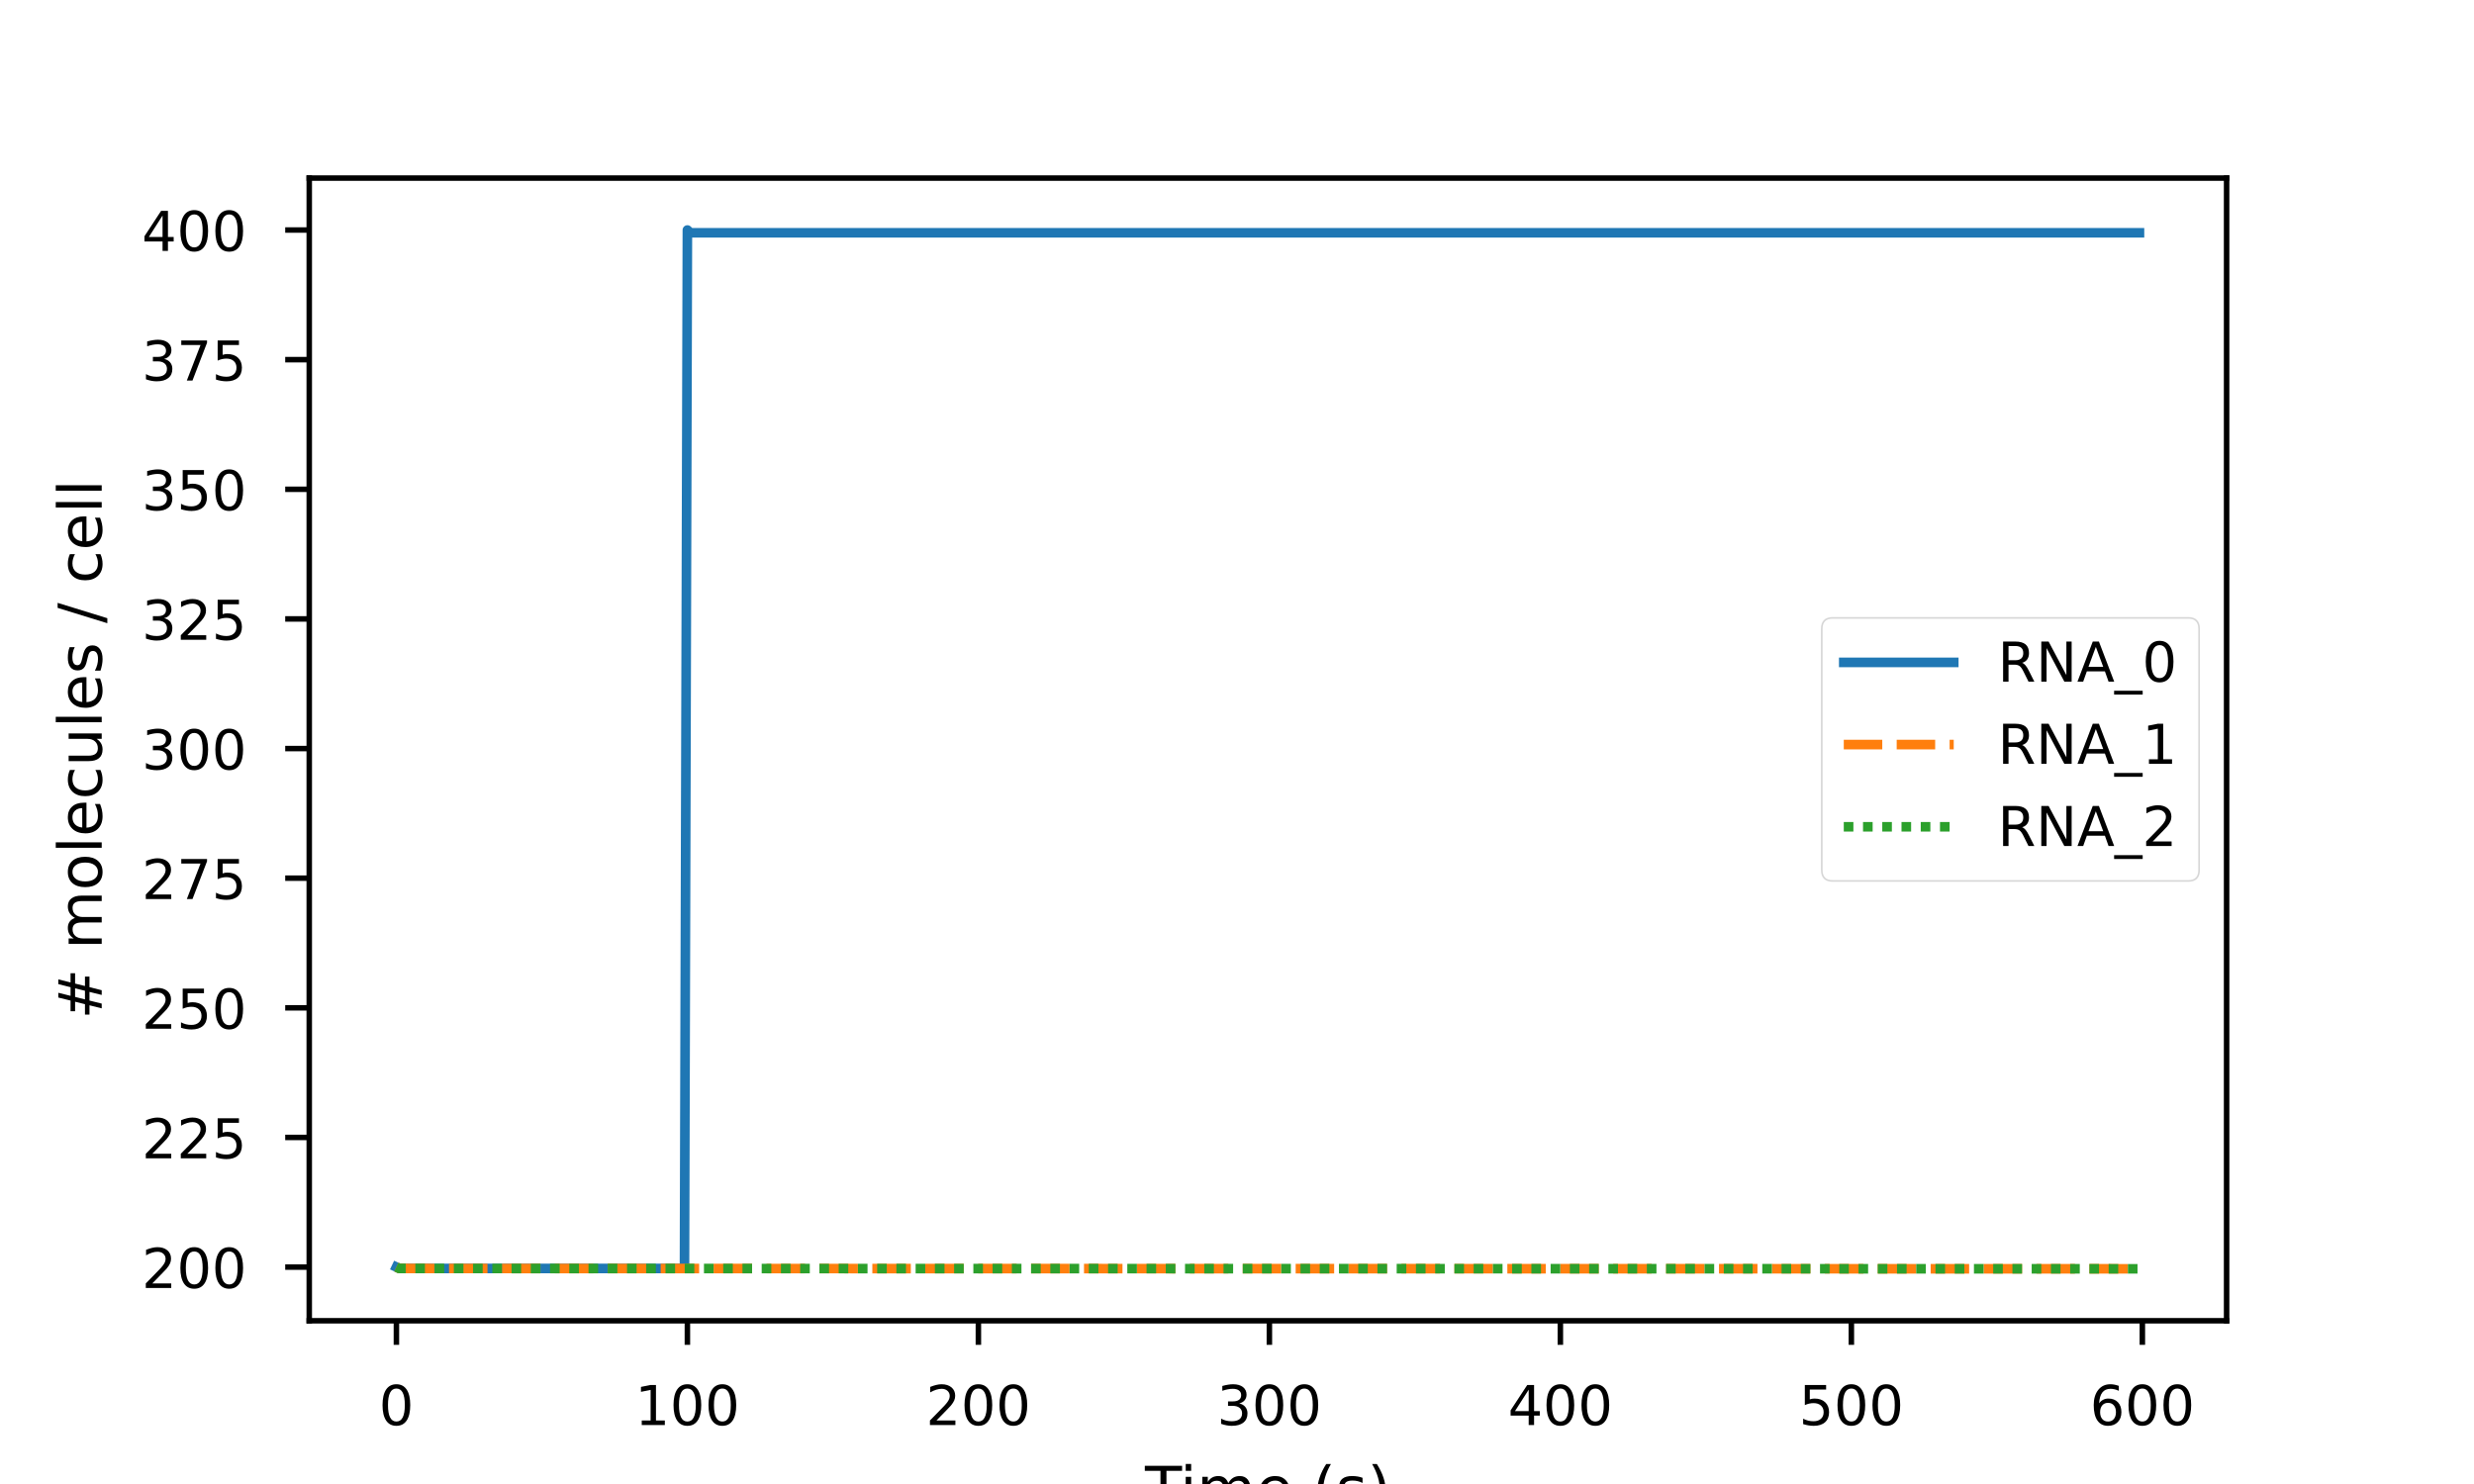
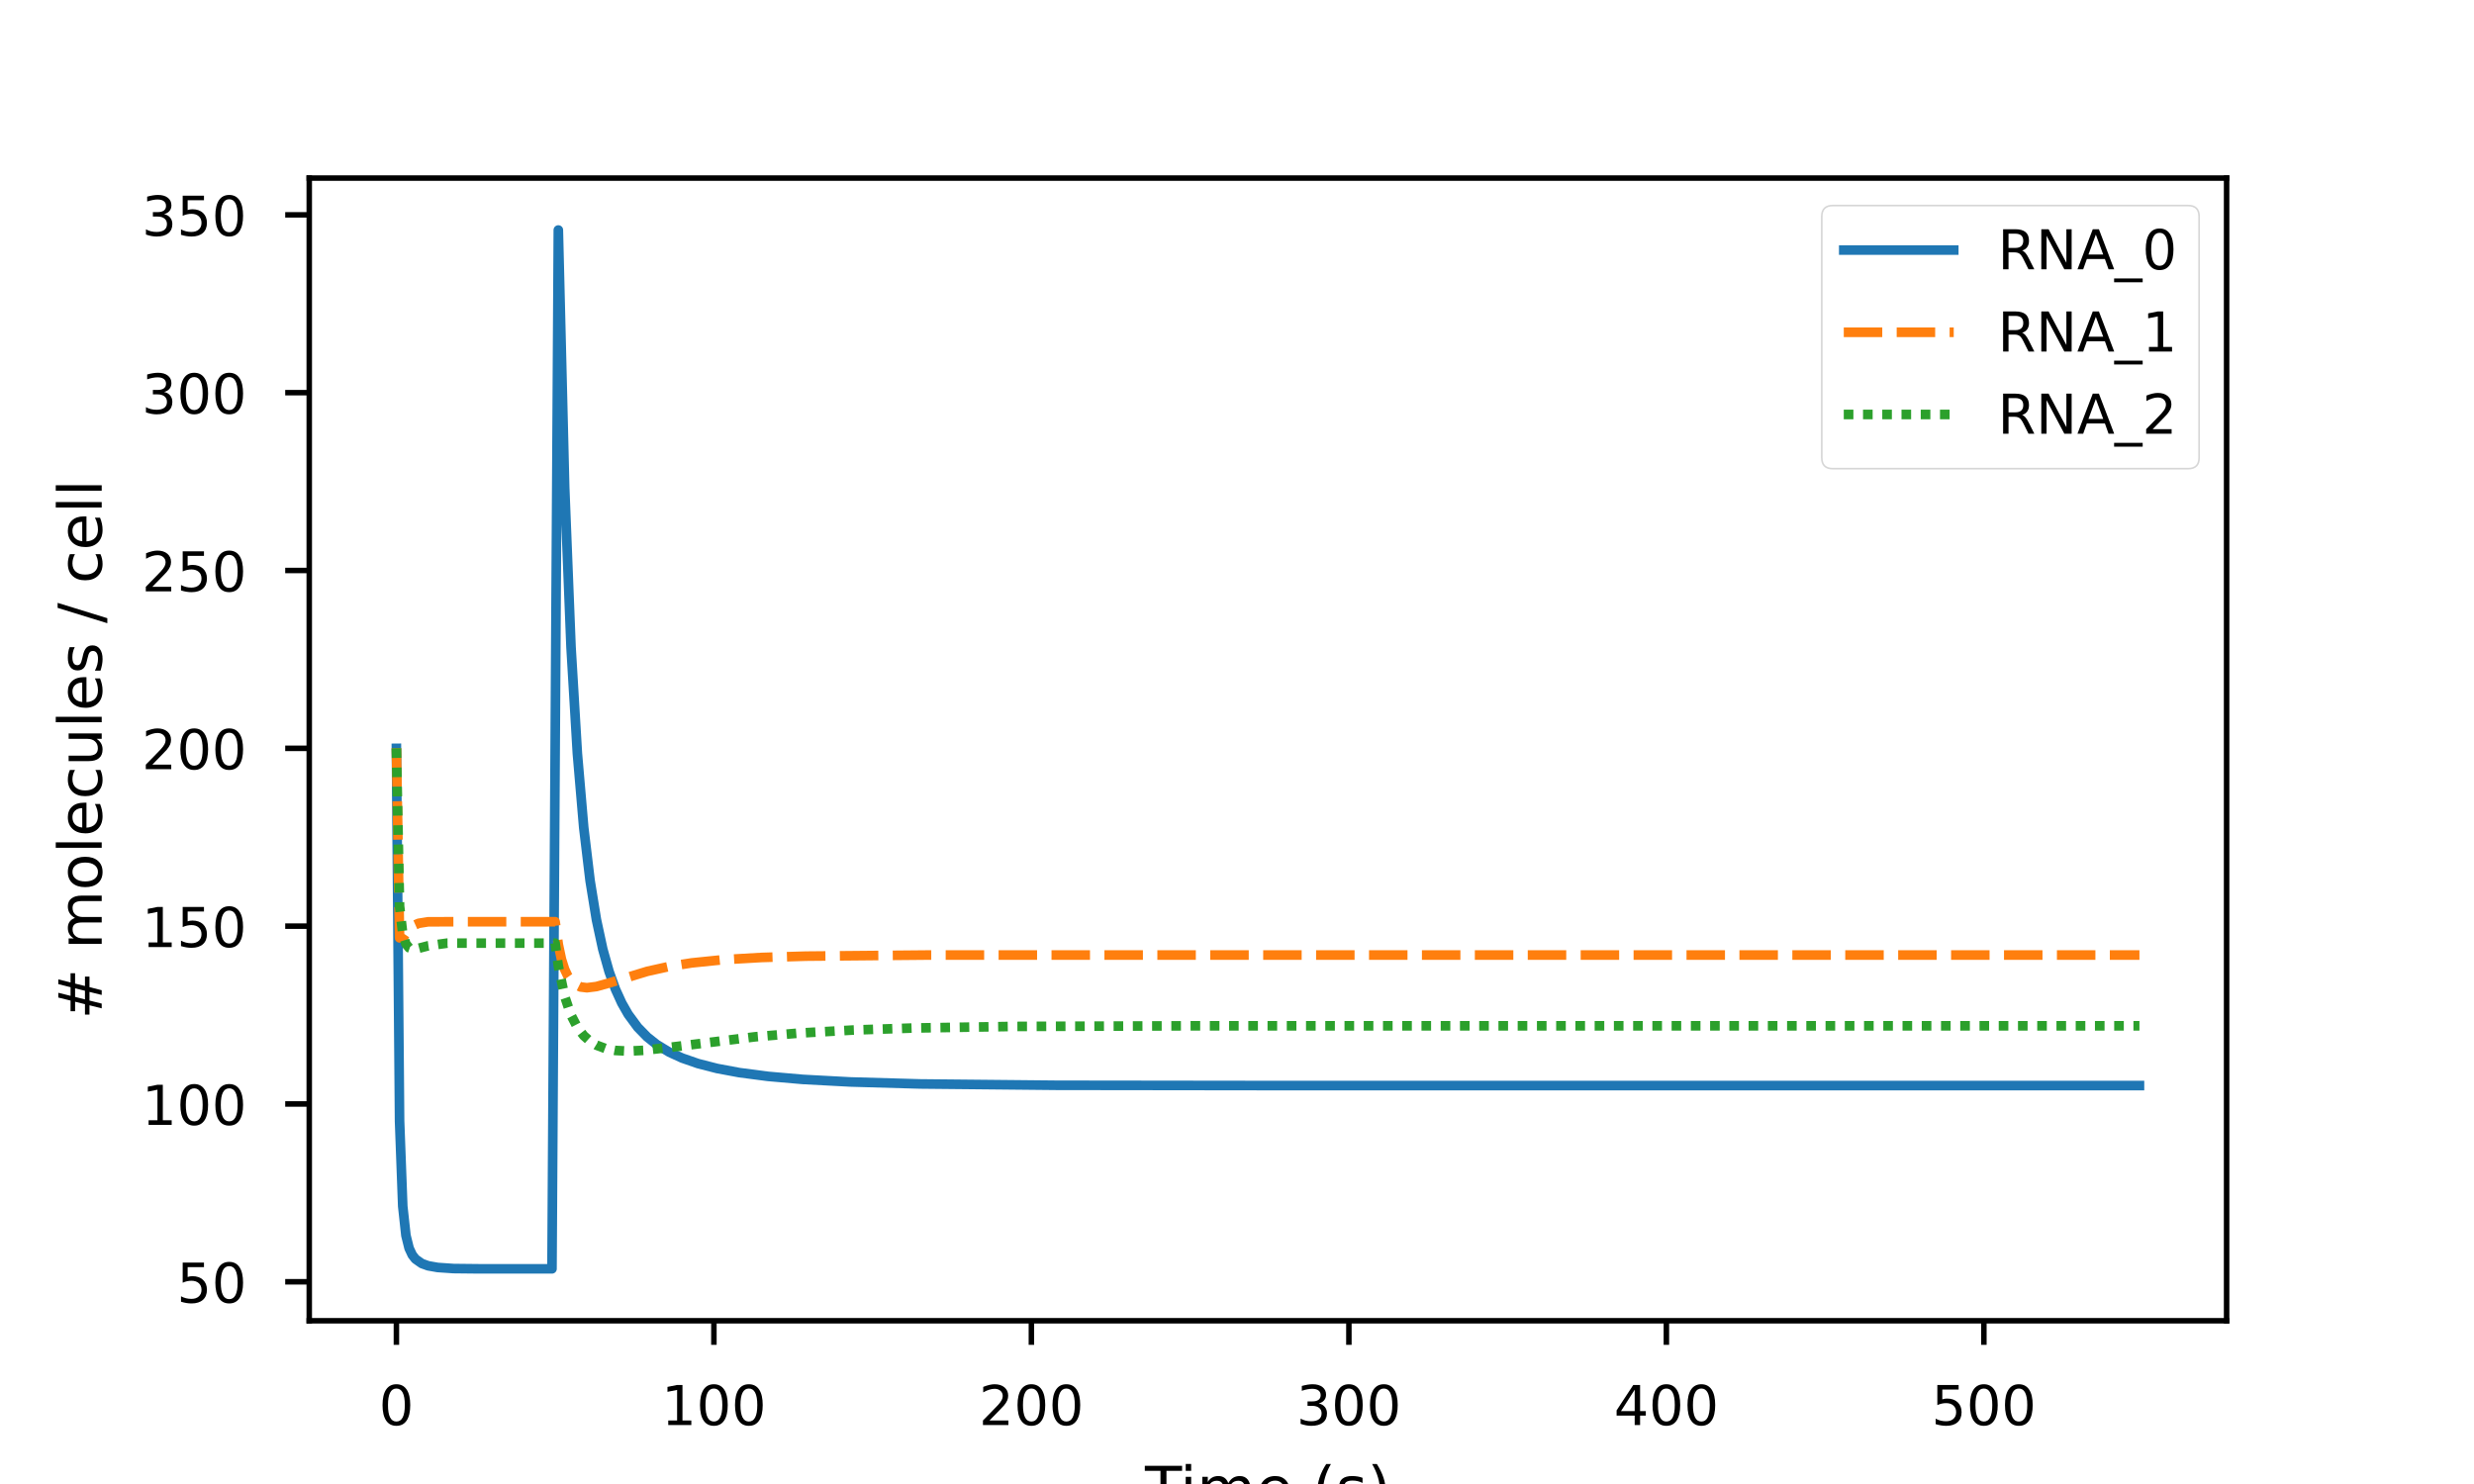
<svg xmlns="http://www.w3.org/2000/svg" xmlns:xlink="http://www.w3.org/1999/xlink" width="360pt" height="216pt" viewBox="0 0 360 216" version="1.1">
  <defs>
    <style type="text/css">*{stroke-linejoin: round; stroke-linecap: butt}</style>
  </defs>
  <g id="figure_1">
    <g id="patch_1">
      <path d="M 0 216  L 360 216  L 360 0  L 0 0  z " style="fill: #ffffff" />
    </g>
    <g id="axes_1">
      <g id="patch_2">
        <path d="M 45 192.24  L 324 192.24  L 324 25.92  L 45 25.92  z " style="fill: #ffffff" />
      </g>
      <g id="PolyCollection_1" />
      <g id="PolyCollection_2" />
      <g id="PolyCollection_3" />
      <g id="matplotlib.axis_1">
        <g id="xtick_1">
          <g id="line2d_1">
            <defs>
-               <path id="m0620650724" d="M 0 0  L 0 3.5  " style="stroke: #000000; stroke-width: 0.8" />
-             </defs>
-             <g>
-               <use xlink:href="#m0620650724" x="57.682" y="192.24" style="stroke: #000000; stroke-width: 0.8" />
+               <path id="m669000078c" d="M 0 0  L 0 3.5  " style="stroke: #000000; stroke-width: 0.8" />
+             </defs>
+             <g>
+               <use xlink:href="#m669000078c" x="57.682" y="192.24" style="stroke: #000000; stroke-width: 0.8" />
            </g>
          </g>
          <g id="text_1">
            <g transform="translate(55.13682 207.4187) scale(0.08 -0.08)">
              <defs>
                <path id="DejaVuSans-30" d="M 2034 4250  Q 1547 4250 1301 3770  Q 1056 3291 1056 2328  Q 1056 1369 1301 889  Q 1547 409 2034 409  Q 2525 409 2770 889  Q 3016 1369 3016 2328  Q 3016 3291 2770 3770  Q 2525 4250 2034 4250  z M 2034 4750  Q 2819 4750 3233 4129  Q 3647 3509 3647 2328  Q 3647 1150 3233 529  Q 2819 -91 2034 -91  Q 1250 -91 836 529  Q 422 1150 422 2328  Q 422 3509 836 4129  Q 1250 4750 2034 4750  z " transform="scale(0.015625)" />
              </defs>
              <use xlink:href="#DejaVuSans-30" />
            </g>
          </g>
        </g>
        <g id="xtick_2">
          <g id="line2d_2">
            <g>
-               <use xlink:href="#m0620650724" x="100.025" y="192.24" style="stroke: #000000; stroke-width: 0.8" />
+               <use xlink:href="#m669000078c" x="103.882" y="192.24" style="stroke: #000000; stroke-width: 0.8" />
            </g>
          </g>
          <g id="text_2">
-             <g transform="translate(92.39012 207.4187) scale(0.08 -0.08)">
+             <g transform="translate(96.24652 207.4187) scale(0.08 -0.08)">
              <defs>
                <path id="DejaVuSans-31" d="M 794 531  L 1825 531  L 1825 4091  L 703 3866  L 703 4441  L 1819 4666  L 2450 4666  L 2450 531  L 3481 531  L 3481 0  L 794 0  L 794 531  z " transform="scale(0.015625)" />
              </defs>
              <use xlink:href="#DejaVuSans-31" />
              <use xlink:href="#DejaVuSans-30" x="63.623" />
              <use xlink:href="#DejaVuSans-30" x="127.246" />
            </g>
          </g>
        </g>
        <g id="xtick_3">
          <g id="line2d_3">
            <g>
-               <use xlink:href="#m0620650724" x="142.368" y="192.24" style="stroke: #000000; stroke-width: 0.8" />
+               <use xlink:href="#m669000078c" x="150.081" y="192.24" style="stroke: #000000; stroke-width: 0.8" />
            </g>
          </g>
          <g id="text_3">
-             <g transform="translate(134.7334 207.4187) scale(0.08 -0.08)">
+             <g transform="translate(142.4462 207.4187) scale(0.08 -0.08)">
              <defs>
                <path id="DejaVuSans-32" d="M 1228 531  L 3431 531  L 3431 0  L 469 0  L 469 531  Q 828 903 1448 1529  Q 2069 2156 2228 2338  Q 2531 2678 2651 2914  Q 2772 3150 2772 3378  Q 2772 3750 2511 3984  Q 2250 4219 1831 4219  Q 1534 4219 1204 4116  Q 875 4013 500 3803  L 500 4441  Q 881 4594 1212 4672  Q 1544 4750 1819 4750  Q 2544 4750 2975 4387  Q 3406 4025 3406 3419  Q 3406 3131 3298 2873  Q 3191 2616 2906 2266  Q 2828 2175 2409 1742  Q 1991 1309 1228 531  z " transform="scale(0.015625)" />
              </defs>
              <use xlink:href="#DejaVuSans-32" />
              <use xlink:href="#DejaVuSans-30" x="63.623" />
              <use xlink:href="#DejaVuSans-30" x="127.246" />
            </g>
          </g>
        </g>
        <g id="xtick_4">
          <g id="line2d_4">
            <g>
-               <use xlink:href="#m0620650724" x="184.712" y="192.24" style="stroke: #000000; stroke-width: 0.8" />
+               <use xlink:href="#m669000078c" x="196.281" y="192.24" style="stroke: #000000; stroke-width: 0.8" />
            </g>
          </g>
          <g id="text_4">
-             <g transform="translate(177.0767 207.4187) scale(0.08 -0.08)">
+             <g transform="translate(188.6459 207.4187) scale(0.08 -0.08)">
              <defs>
                <path id="DejaVuSans-33" d="M 2597 2516  Q 3050 2419 3304 2112  Q 3559 1806 3559 1356  Q 3559 666 3084 287  Q 2609 -91 1734 -91  Q 1441 -91 1130 -33  Q 819 25 488 141  L 488 750  Q 750 597 1062 519  Q 1375 441 1716 441  Q 2309 441 2620 675  Q 2931 909 2931 1356  Q 2931 1769 2642 2001  Q 2353 2234 1838 2234  L 1294 2234  L 1294 2753  L 1863 2753  Q 2328 2753 2575 2939  Q 2822 3125 2822 3475  Q 2822 3834 2567 4026  Q 2313 4219 1838 4219  Q 1578 4219 1281 4162  Q 984 4106 628 3988  L 628 4550  Q 988 4650 1302 4700  Q 1616 4750 1894 4750  Q 2613 4750 3031 4423  Q 3450 4097 3450 3541  Q 3450 3153 3228 2886  Q 3006 2619 2597 2516  z " transform="scale(0.015625)" />
              </defs>
              <use xlink:href="#DejaVuSans-33" />
              <use xlink:href="#DejaVuSans-30" x="63.623" />
              <use xlink:href="#DejaVuSans-30" x="127.246" />
            </g>
          </g>
        </g>
        <g id="xtick_5">
          <g id="line2d_5">
            <g>
-               <use xlink:href="#m0620650724" x="227.055" y="192.24" style="stroke: #000000; stroke-width: 0.8" />
+               <use xlink:href="#m669000078c" x="242.481" y="192.24" style="stroke: #000000; stroke-width: 0.8" />
            </g>
          </g>
          <g id="text_5">
-             <g transform="translate(219.42 207.4187) scale(0.08 -0.08)">
+             <g transform="translate(234.8456 207.4187) scale(0.08 -0.08)">
              <defs>
                <path id="DejaVuSans-34" d="M 2419 4116  L 825 1625  L 2419 1625  L 2419 4116  z M 2253 4666  L 3047 4666  L 3047 1625  L 3713 1625  L 3713 1100  L 3047 1100  L 3047 0  L 2419 0  L 2419 1100  L 313 1100  L 313 1709  L 2253 4666  z " transform="scale(0.015625)" />
              </defs>
              <use xlink:href="#DejaVuSans-34" />
              <use xlink:href="#DejaVuSans-30" x="63.623" />
              <use xlink:href="#DejaVuSans-30" x="127.246" />
            </g>
          </g>
        </g>
        <g id="xtick_6">
          <g id="line2d_6">
            <g>
-               <use xlink:href="#m0620650724" x="269.398" y="192.24" style="stroke: #000000; stroke-width: 0.8" />
+               <use xlink:href="#m669000078c" x="288.68" y="192.24" style="stroke: #000000; stroke-width: 0.8" />
            </g>
          </g>
          <g id="text_6">
-             <g transform="translate(261.7633 207.4187) scale(0.08 -0.08)">
+             <g transform="translate(281.0453 207.4187) scale(0.08 -0.08)">
              <defs>
                <path id="DejaVuSans-35" d="M 691 4666  L 3169 4666  L 3169 4134  L 1269 4134  L 1269 2991  Q 1406 3038 1543 3061  Q 1681 3084 1819 3084  Q 2600 3084 3056 2656  Q 3513 2228 3513 1497  Q 3513 744 3044 326  Q 2575 -91 1722 -91  Q 1428 -91 1123 -41  Q 819 9 494 109  L 494 744  Q 775 591 1075 516  Q 1375 441 1709 441  Q 2250 441 2565 725  Q 2881 1009 2881 1497  Q 2881 1984 2565 2268  Q 2250 2553 1709 2553  Q 1456 2553 1204 2497  Q 953 2441 691 2322  L 691 4666  z " transform="scale(0.015625)" />
              </defs>
              <use xlink:href="#DejaVuSans-35" />
              <use xlink:href="#DejaVuSans-30" x="63.623" />
              <use xlink:href="#DejaVuSans-30" x="127.246" />
            </g>
          </g>
        </g>
-         <g id="xtick_7">
-           <g id="line2d_7">
-             <g>
-               <use xlink:href="#m0620650724" x="311.742" y="192.24" style="stroke: #000000; stroke-width: 0.8" />
-             </g>
-           </g>
-           <g id="text_7">
-             <g transform="translate(304.1066 207.4187) scale(0.08 -0.08)">
-               <defs>
-                 <path id="DejaVuSans-36" d="M 2113 2584  Q 1688 2584 1439 2293  Q 1191 2003 1191 1497  Q 1191 994 1439 701  Q 1688 409 2113 409  Q 2538 409 2786 701  Q 3034 994 3034 1497  Q 3034 2003 2786 2293  Q 2538 2584 2113 2584  z M 3366 4563  L 3366 3988  Q 3128 4100 2886 4159  Q 2644 4219 2406 4219  Q 1781 4219 1451 3797  Q 1122 3375 1075 2522  Q 1259 2794 1537 2939  Q 1816 3084 2150 3084  Q 2853 3084 3261 2657  Q 3669 2231 3669 1497  Q 3669 778 3244 343  Q 2819 -91 2113 -91  Q 1303 -91 875 529  Q 447 1150 447 2328  Q 447 3434 972 4092  Q 1497 4750 2381 4750  Q 2619 4750 2861 4703  Q 3103 4656 3366 4563  z " transform="scale(0.015625)" />
-               </defs>
-               <use xlink:href="#DejaVuSans-36" />
-               <use xlink:href="#DejaVuSans-30" x="63.623" />
-               <use xlink:href="#DejaVuSans-30" x="127.246" />
-             </g>
-           </g>
-         </g>
-         <g id="text_8">
+         <g id="text_7">
          <g transform="translate(166.6106 219.7691) scale(0.088 -0.088)">
            <defs>
              <path id="DejaVuSans-54" d="M -19 4666  L 3928 4666  L 3928 4134  L 2272 4134  L 2272 0  L 1638 0  L 1638 4134  L -19 4134  L -19 4666  z " transform="scale(0.015625)" />
              <path id="DejaVuSans-69" d="M 603 3500  L 1178 3500  L 1178 0  L 603 0  L 603 3500  z M 603 4863  L 1178 4863  L 1178 4134  L 603 4134  L 603 4863  z " transform="scale(0.015625)" />
              <path id="DejaVuSans-6d" d="M 3328 2828  Q 3544 3216 3844 3400  Q 4144 3584 4550 3584  Q 5097 3584 5394 3201  Q 5691 2819 5691 2113  L 5691 0  L 5113 0  L 5113 2094  Q 5113 2597 4934 2840  Q 4756 3084 4391 3084  Q 3944 3084 3684 2787  Q 3425 2491 3425 1978  L 3425 0  L 2847 0  L 2847 2094  Q 2847 2600 2669 2842  Q 2491 3084 2119 3084  Q 1678 3084 1418 2786  Q 1159 2488 1159 1978  L 1159 0  L 581 0  L 581 3500  L 1159 3500  L 1159 2956  Q 1356 3278 1631 3431  Q 1906 3584 2284 3584  Q 2666 3584 2933 3390  Q 3200 3197 3328 2828  z " transform="scale(0.015625)" />
              <path id="DejaVuSans-65" d="M 3597 1894  L 3597 1613  L 953 1613  Q 991 1019 1311 708  Q 1631 397 2203 397  Q 2534 397 2845 478  Q 3156 559 3463 722  L 3463 178  Q 3153 47 2828 -22  Q 2503 -91 2169 -91  Q 1331 -91 842 396  Q 353 884 353 1716  Q 353 2575 817 3079  Q 1281 3584 2069 3584  Q 2775 3584 3186 3129  Q 3597 2675 3597 1894  z M 3022 2063  Q 3016 2534 2758 2815  Q 2500 3097 2075 3097  Q 1594 3097 1305 2825  Q 1016 2553 972 2059  L 3022 2063  z " transform="scale(0.015625)" />
              <path id="DejaVuSans-20" transform="scale(0.015625)" />
              <path id="DejaVuSans-28" d="M 1984 4856  Q 1566 4138 1362 3434  Q 1159 2731 1159 2009  Q 1159 1288 1364 580  Q 1569 -128 1984 -844  L 1484 -844  Q 1016 -109 783 600  Q 550 1309 550 2009  Q 550 2706 781 3412  Q 1013 4119 1484 4856  L 1984 4856  z " transform="scale(0.015625)" />
              <path id="DejaVuSans-73" d="M 2834 3397  L 2834 2853  Q 2591 2978 2328 3040  Q 2066 3103 1784 3103  Q 1356 3103 1142 2972  Q 928 2841 928 2578  Q 928 2378 1081 2264  Q 1234 2150 1697 2047  L 1894 2003  Q 2506 1872 2764 1633  Q 3022 1394 3022 966  Q 3022 478 2636 193  Q 2250 -91 1575 -91  Q 1294 -91 989 -36  Q 684 19 347 128  L 347 722  Q 666 556 975 473  Q 1284 391 1588 391  Q 1994 391 2212 530  Q 2431 669 2431 922  Q 2431 1156 2273 1281  Q 2116 1406 1581 1522  L 1381 1569  Q 847 1681 609 1914  Q 372 2147 372 2553  Q 372 3047 722 3315  Q 1072 3584 1716 3584  Q 2034 3584 2315 3537  Q 2597 3491 2834 3397  z " transform="scale(0.015625)" />
              <path id="DejaVuSans-29" d="M 513 4856  L 1013 4856  Q 1481 4119 1714 3412  Q 1947 2706 1947 2009  Q 1947 1309 1714 600  Q 1481 -109 1013 -844  L 513 -844  Q 928 -128 1133 580  Q 1338 1288 1338 2009  Q 1338 2731 1133 3434  Q 928 4138 513 4856  z " transform="scale(0.015625)" />
            </defs>
            <use xlink:href="#DejaVuSans-54" />
            <use xlink:href="#DejaVuSans-69" x="57.959" />
            <use xlink:href="#DejaVuSans-6d" x="85.742" />
            <use xlink:href="#DejaVuSans-65" x="183.154" />
            <use xlink:href="#DejaVuSans-20" x="244.678" />
            <use xlink:href="#DejaVuSans-28" x="276.465" />
            <use xlink:href="#DejaVuSans-73" x="315.479" />
            <use xlink:href="#DejaVuSans-29" x="367.578" />
          </g>
        </g>
      </g>
      <g id="matplotlib.axis_2">
        <g id="ytick_1">
+           <g id="line2d_7">
+             <defs>
+               <path id="m0d68010713" d="M 0 0  L -3.5 0  " style="stroke: #000000; stroke-width: 0.8" />
+             </defs>
+             <g>
+               <use xlink:href="#m0d68010713" x="45" y="186.567" style="stroke: #000000; stroke-width: 0.8" />
+             </g>
+           </g>
+           <g id="text_8">
+             <g transform="translate(25.72 189.6062) scale(0.08 -0.08)">
+               <use xlink:href="#DejaVuSans-35" />
+               <use xlink:href="#DejaVuSans-30" x="63.623" />
+             </g>
+           </g>
+         </g>
+         <g id="ytick_2">
          <g id="line2d_8">
-             <defs>
-               <path id="m77d1ebd88c" d="M 0 0  L -3.5 0  " style="stroke: #000000; stroke-width: 0.8" />
-             </defs>
-             <g>
-               <use xlink:href="#m77d1ebd88c" x="45" y="184.428" style="stroke: #000000; stroke-width: 0.8" />
+             <g>
+               <use xlink:href="#m0d68010713" x="45" y="160.685" style="stroke: #000000; stroke-width: 0.8" />
            </g>
          </g>
          <g id="text_9">
-             <g transform="translate(20.63 187.467) scale(0.08 -0.08)">
+             <g transform="translate(20.63 163.724) scale(0.08 -0.08)">
+               <use xlink:href="#DejaVuSans-31" />
+               <use xlink:href="#DejaVuSans-30" x="63.623" />
+               <use xlink:href="#DejaVuSans-30" x="127.246" />
+             </g>
+           </g>
+         </g>
+         <g id="ytick_3">
+           <g id="line2d_9">
+             <g>
+               <use xlink:href="#m0d68010713" x="45" y="134.802" style="stroke: #000000; stroke-width: 0.8" />
+             </g>
+           </g>
+           <g id="text_10">
+             <g transform="translate(20.63 137.8417) scale(0.08 -0.08)">
+               <use xlink:href="#DejaVuSans-31" />
+               <use xlink:href="#DejaVuSans-35" x="63.623" />
+               <use xlink:href="#DejaVuSans-30" x="127.246" />
+             </g>
+           </g>
+         </g>
+         <g id="ytick_4">
+           <g id="line2d_10">
+             <g>
+               <use xlink:href="#m0d68010713" x="45" y="108.92" style="stroke: #000000; stroke-width: 0.8" />
+             </g>
+           </g>
+           <g id="text_11">
+             <g transform="translate(20.63 111.9595) scale(0.08 -0.08)">
              <use xlink:href="#DejaVuSans-32" />
              <use xlink:href="#DejaVuSans-30" x="63.623" />
              <use xlink:href="#DejaVuSans-30" x="127.246" />
            </g>
          </g>
        </g>
-         <g id="ytick_2">
-           <g id="line2d_9">
-             <g>
-               <use xlink:href="#m77d1ebd88c" x="45" y="165.559" style="stroke: #000000; stroke-width: 0.8" />
-             </g>
-           </g>
-           <g id="text_10">
-             <g transform="translate(20.63 168.5986) scale(0.08 -0.08)">
-               <use xlink:href="#DejaVuSans-32" />
-               <use xlink:href="#DejaVuSans-32" x="63.623" />
-               <use xlink:href="#DejaVuSans-35" x="127.246" />
-             </g>
-           </g>
-         </g>
-         <g id="ytick_3">
-           <g id="line2d_10">
-             <g>
-               <use xlink:href="#m77d1ebd88c" x="45" y="146.691" style="stroke: #000000; stroke-width: 0.8" />
-             </g>
-           </g>
-           <g id="text_11">
-             <g transform="translate(20.63 149.7301) scale(0.08 -0.08)">
+         <g id="ytick_5">
+           <g id="line2d_11">
+             <g>
+               <use xlink:href="#m0d68010713" x="45" y="83.038" style="stroke: #000000; stroke-width: 0.8" />
+             </g>
+           </g>
+           <g id="text_12">
+             <g transform="translate(20.63 86.07722) scale(0.08 -0.08)">
              <use xlink:href="#DejaVuSans-32" />
              <use xlink:href="#DejaVuSans-35" x="63.623" />
              <use xlink:href="#DejaVuSans-30" x="127.246" />
            </g>
          </g>
        </g>
-         <g id="ytick_4">
-           <g id="line2d_11">
-             <g>
-               <use xlink:href="#m77d1ebd88c" x="45" y="127.822" style="stroke: #000000; stroke-width: 0.8" />
-             </g>
-           </g>
-           <g id="text_12">
-             <g transform="translate(20.63 130.8617) scale(0.08 -0.08)">
-               <defs>
-                 <path id="DejaVuSans-37" d="M 525 4666  L 3525 4666  L 3525 4397  L 1831 0  L 1172 0  L 2766 4134  L 525 4134  L 525 4666  z " transform="scale(0.015625)" />
-               </defs>
-               <use xlink:href="#DejaVuSans-32" />
-               <use xlink:href="#DejaVuSans-37" x="63.623" />
-               <use xlink:href="#DejaVuSans-35" x="127.246" />
-             </g>
-           </g>
-         </g>
-         <g id="ytick_5">
+         <g id="ytick_6">
          <g id="line2d_12">
            <g>
-               <use xlink:href="#m77d1ebd88c" x="45" y="108.954" style="stroke: #000000; stroke-width: 0.8" />
+               <use xlink:href="#m0d68010713" x="45" y="57.156" style="stroke: #000000; stroke-width: 0.8" />
            </g>
          </g>
          <g id="text_13">
-             <g transform="translate(20.63 111.9932) scale(0.08 -0.08)">
+             <g transform="translate(20.63 60.19497) scale(0.08 -0.08)">
              <use xlink:href="#DejaVuSans-33" />
              <use xlink:href="#DejaVuSans-30" x="63.623" />
              <use xlink:href="#DejaVuSans-30" x="127.246" />
            </g>
          </g>
        </g>
-         <g id="ytick_6">
+         <g id="ytick_7">
          <g id="line2d_13">
            <g>
-               <use xlink:href="#m77d1ebd88c" x="45" y="90.085" style="stroke: #000000; stroke-width: 0.8" />
+               <use xlink:href="#m0d68010713" x="45" y="31.273" style="stroke: #000000; stroke-width: 0.8" />
            </g>
          </g>
          <g id="text_14">
-             <g transform="translate(20.63 93.12475) scale(0.08 -0.08)">
-               <use xlink:href="#DejaVuSans-33" />
-               <use xlink:href="#DejaVuSans-32" x="63.623" />
-               <use xlink:href="#DejaVuSans-35" x="127.246" />
-             </g>
-           </g>
-         </g>
-         <g id="ytick_7">
-           <g id="line2d_14">
-             <g>
-               <use xlink:href="#m77d1ebd88c" x="45" y="71.217" style="stroke: #000000; stroke-width: 0.8" />
-             </g>
-           </g>
-           <g id="text_15">
-             <g transform="translate(20.63 74.25629) scale(0.08 -0.08)">
+             <g transform="translate(20.63 34.31272) scale(0.08 -0.08)">
              <use xlink:href="#DejaVuSans-33" />
              <use xlink:href="#DejaVuSans-35" x="63.623" />
              <use xlink:href="#DejaVuSans-30" x="127.246" />
            </g>
          </g>
        </g>
-         <g id="ytick_8">
-           <g id="line2d_15">
-             <g>
-               <use xlink:href="#m77d1ebd88c" x="45" y="52.348" style="stroke: #000000; stroke-width: 0.8" />
-             </g>
-           </g>
-           <g id="text_16">
-             <g transform="translate(20.63 55.38783) scale(0.08 -0.08)">
-               <use xlink:href="#DejaVuSans-33" />
-               <use xlink:href="#DejaVuSans-37" x="63.623" />
-               <use xlink:href="#DejaVuSans-35" x="127.246" />
-             </g>
-           </g>
-         </g>
-         <g id="ytick_9">
-           <g id="line2d_16">
-             <g>
-               <use xlink:href="#m77d1ebd88c" x="45" y="33.48" style="stroke: #000000; stroke-width: 0.8" />
-             </g>
-           </g>
-           <g id="text_17">
-             <g transform="translate(20.63 36.51937) scale(0.08 -0.08)">
-               <use xlink:href="#DejaVuSans-34" />
-               <use xlink:href="#DejaVuSans-30" x="63.623" />
-               <use xlink:href="#DejaVuSans-30" x="127.246" />
-             </g>
-           </g>
-         </g>
-         <g id="text_18">
+         <g id="text_15">
          <g transform="translate(14.79988 148.3534) rotate(-90) scale(0.088 -0.088)">
            <defs>
              <path id="DejaVuSans-23" d="M 3272 2816  L 2363 2816  L 2100 1772  L 3016 1772  L 3272 2816  z M 2803 4594  L 2478 3297  L 3391 3297  L 3719 4594  L 4219 4594  L 3897 3297  L 4872 3297  L 4872 2816  L 3775 2816  L 3519 1772  L 4513 1772  L 4513 1294  L 3397 1294  L 3072 0  L 2572 0  L 2894 1294  L 1978 1294  L 1656 0  L 1153 0  L 1478 1294  L 494 1294  L 494 1772  L 1594 1772  L 1856 2816  L 850 2816  L 850 3297  L 1978 3297  L 2297 4594  L 2803 4594  z " transform="scale(0.015625)" />
              <path id="DejaVuSans-6f" d="M 1959 3097  Q 1497 3097 1228 2736  Q 959 2375 959 1747  Q 959 1119 1226 758  Q 1494 397 1959 397  Q 2419 397 2687 759  Q 2956 1122 2956 1747  Q 2956 2369 2687 2733  Q 2419 3097 1959 3097  z M 1959 3584  Q 2709 3584 3137 3096  Q 3566 2609 3566 1747  Q 3566 888 3137 398  Q 2709 -91 1959 -91  Q 1206 -91 779 398  Q 353 888 353 1747  Q 353 2609 779 3096  Q 1206 3584 1959 3584  z " transform="scale(0.015625)" />
              <path id="DejaVuSans-6c" d="M 603 4863  L 1178 4863  L 1178 0  L 603 0  L 603 4863  z " transform="scale(0.015625)" />
              <path id="DejaVuSans-63" d="M 3122 3366  L 3122 2828  Q 2878 2963 2633 3030  Q 2388 3097 2138 3097  Q 1578 3097 1268 2742  Q 959 2388 959 1747  Q 959 1106 1268 751  Q 1578 397 2138 397  Q 2388 397 2633 464  Q 2878 531 3122 666  L 3122 134  Q 2881 22 2623 -34  Q 2366 -91 2075 -91  Q 1284 -91 818 406  Q 353 903 353 1747  Q 353 2603 823 3093  Q 1294 3584 2113 3584  Q 2378 3584 2631 3529  Q 2884 3475 3122 3366  z " transform="scale(0.015625)" />
              <path id="DejaVuSans-75" d="M 544 1381  L 544 3500  L 1119 3500  L 1119 1403  Q 1119 906 1312 657  Q 1506 409 1894 409  Q 2359 409 2629 706  Q 2900 1003 2900 1516  L 2900 3500  L 3475 3500  L 3475 0  L 2900 0  L 2900 538  Q 2691 219 2414 64  Q 2138 -91 1772 -91  Q 1169 -91 856 284  Q 544 659 544 1381  z M 1991 3584  L 1991 3584  z " transform="scale(0.015625)" />
              <path id="DejaVuSans-2f" d="M 1625 4666  L 2156 4666  L 531 -594  L 0 -594  L 1625 4666  z " transform="scale(0.015625)" />
            </defs>
            <use xlink:href="#DejaVuSans-23" />
            <use xlink:href="#DejaVuSans-20" x="83.789" />
            <use xlink:href="#DejaVuSans-6d" x="115.576" />
            <use xlink:href="#DejaVuSans-6f" x="212.988" />
            <use xlink:href="#DejaVuSans-6c" x="274.17" />
            <use xlink:href="#DejaVuSans-65" x="301.953" />
            <use xlink:href="#DejaVuSans-63" x="363.477" />
            <use xlink:href="#DejaVuSans-75" x="418.457" />
            <use xlink:href="#DejaVuSans-6c" x="481.836" />
            <use xlink:href="#DejaVuSans-65" x="509.619" />
            <use xlink:href="#DejaVuSans-73" x="571.143" />
            <use xlink:href="#DejaVuSans-20" x="623.242" />
            <use xlink:href="#DejaVuSans-2f" x="655.029" />
            <use xlink:href="#DejaVuSans-20" x="688.721" />
            <use xlink:href="#DejaVuSans-63" x="720.508" />
            <use xlink:href="#DejaVuSans-65" x="775.488" />
            <use xlink:href="#DejaVuSans-6c" x="837.012" />
            <use xlink:href="#DejaVuSans-6c" x="864.795" />
          </g>
        </g>
      </g>
-       <g id="line2d_17">
-         <path d="M 57.682 184.428  L 58.105 184.63  L 99.602 184.63  L 100.025 33.48  L 100.449 33.884  L 311.318 33.884  L 311.318 33.884  " clip-path="url(#p06d85ad760)" style="fill: none; stroke: #1f77b4; stroke-width: 1.4; stroke-linecap: square" />
-       </g>
-       <g id="line2d_18">
-         <path d="M 57.682 184.428  L 58.105 184.63  L 311.318 184.68  L 311.318 184.68  " clip-path="url(#p06d85ad760)" style="fill: none; stroke-dasharray: 5.6,2.1; stroke-dashoffset: 0; stroke: #ff7f0e; stroke-width: 1.4" />
-       </g>
-       <g id="line2d_19">
-         <path d="M 57.682 184.428  L 58.105 184.63  L 311.318 184.68  L 311.318 184.68  " clip-path="url(#p06d85ad760)" style="fill: none; stroke-dasharray: 1.4,1.4; stroke-dashoffset: 0; stroke: #2ca02c; stroke-width: 1.4" />
-       </g>
-       <g id="line2d_20" />
-       <g id="line2d_21" />
-       <g id="line2d_22" />
+       <g id="line2d_14">
+         <path d="M 57.682 108.92  L 58.144 163.19  L 58.606 175.565  L 59.068 179.818  L 59.53 181.679  L 59.992 182.662  L 60.454 183.253  L 61.378 183.906  L 62.302 184.239  L 63.688 184.483  L 65.998 184.641  L 69.694 184.68  L 80.32 184.68  L 81.244 33.48  L 82.168 70.911  L 83.092 94.203  L 84.016 109.683  L 84.94 120.443  L 85.864 128.17  L 86.788 133.864  L 87.712 138.149  L 88.636 141.432  L 89.56 143.99  L 90.484 146.013  L 91.408 147.635  L 92.794 149.521  L 94.18 150.941  L 95.566 152.039  L 97.414 153.157  L 99.262 154.003  L 101.572 154.806  L 104.344 155.518  L 107.577 156.122  L 111.735 156.666  L 116.817 157.11  L 123.747 157.481  L 133.911 157.77  L 153.777 157.966  L 186.117 158.007  L 311.318 158.007  L 311.318 158.007  " clip-path="url(#pe7fa5c45e1)" style="fill: none; stroke: #1f77b4; stroke-width: 1.4; stroke-linecap: square" />
+       </g>
+       <g id="line2d_15">
+         <path d="M 57.682 108.92  L 58.144 136.507  L 58.606 136.565  L 59.53 135.21  L 59.992 134.804  L 60.916 134.391  L 62.302 134.171  L 66.46 134.158  L 80.782 134.158  L 81.244 137.475  L 81.706 139.647  L 82.168 141.099  L 82.63 142.082  L 83.092 142.748  L 83.554 143.193  L 84.478 143.655  L 85.402 143.768  L 86.788 143.595  L 88.636 143.079  L 94.18 141.383  L 97.414 140.665  L 100.648 140.153  L 105.268 139.683  L 110.811 139.362  L 117.279 139.169  L 134.835 139.01  L 311.318 139.01  L 311.318 139.01  " clip-path="url(#pe7fa5c45e1)" style="fill: none; stroke-dasharray: 5.6,2.1; stroke-dashoffset: 0; stroke: #ff7f0e; stroke-width: 1.4" />
+       </g>
+       <g id="line2d_16">
+         <path d="M 57.682 108.92  L 58.144 131.898  L 58.606 135.932  L 59.068 137.397  L 59.53 137.954  L 59.992 138.117  L 60.916 138.026  L 62.302 137.665  L 65.074 137.276  L 80.782 137.276  L 81.244 140.612  L 82.168 145.031  L 83.092 147.756  L 84.016 149.536  L 84.94 150.737  L 85.864 151.56  L 86.788 152.125  L 88.174 152.643  L 89.56 152.899  L 91.408 152.992  L 93.718 152.877  L 97.876 152.395  L 109.887 150.907  L 116.355 150.363  L 124.209 149.921  L 132.987 149.628  L 147.309 149.402  L 174.105 149.306  L 311.318 149.306  L 311.318 149.306  " clip-path="url(#pe7fa5c45e1)" style="fill: none; stroke-dasharray: 1.4,1.4; stroke-dashoffset: 0; stroke: #2ca02c; stroke-width: 1.4" />
+       </g>
+       <g id="line2d_17" />
+       <g id="line2d_18" />
+       <g id="line2d_19" />
      <g id="patch_3">
        <path d="M 45 192.24  L 45 25.92  " style="fill: none; stroke: #000000; stroke-width: 0.8; stroke-linejoin: miter; stroke-linecap: square" />
      </g>
      <g id="patch_4">
        <path d="M 324 192.24  L 324 25.92  " style="fill: none; stroke: #000000; stroke-width: 0.8; stroke-linejoin: miter; stroke-linecap: square" />
      </g>
      <g id="patch_5">
        <path d="M 45 192.24  L 324 192.24  " style="fill: none; stroke: #000000; stroke-width: 0.8; stroke-linejoin: miter; stroke-linecap: square" />
      </g>
      <g id="patch_6">
        <path d="M 45 25.92  L 324 25.92  " style="fill: none; stroke: #000000; stroke-width: 0.8; stroke-linejoin: miter; stroke-linecap: square" />
      </g>
      <g id="legend_1">
        <g id="patch_7">
-           <path d="M 266.694 128.227  L 318.4 128.227  Q 320 128.227 320 126.627  L 320 91.532  Q 320 89.933 318.4 89.933  L 266.694 89.933  Q 265.094 89.933 265.094 91.532  L 265.094 126.627  Q 265.094 128.227 266.694 128.227  z " style="fill: #ffffff; opacity: 0.8; stroke: #cccccc; stroke-width: 0.24; stroke-linejoin: miter" />
-         </g>
-         <g id="line2d_23">
-           <path d="M 268.294 96.411  L 276.294 96.411  L 284.294 96.411  " style="fill: none; stroke: #1f77b4; stroke-width: 1.4; stroke-linecap: square" />
-         </g>
-         <g id="text_19">
-           <g transform="translate(290.6938 99.21125) scale(0.08 -0.08)">
+           <path d="M 266.694 68.215  L 318.4 68.215  Q 320 68.215 320 66.615  L 320 31.52  Q 320 29.92 318.4 29.92  L 266.694 29.92  Q 265.094 29.92 265.094 31.52  L 265.094 66.615  Q 265.094 68.215 266.694 68.215  z " style="fill: #ffffff; opacity: 0.8; stroke: #cccccc; stroke-width: 0.24; stroke-linejoin: miter" />
+         </g>
+         <g id="line2d_20">
+           <path d="M 268.294 36.399  L 276.294 36.399  L 284.294 36.399  " style="fill: none; stroke: #1f77b4; stroke-width: 1.4; stroke-linecap: square" />
+         </g>
+         <g id="text_16">
+           <g transform="translate(290.6938 39.19875) scale(0.08 -0.08)">
            <defs>
              <path id="DejaVuSans-52" d="M 2841 2188  Q 3044 2119 3236 1894  Q 3428 1669 3622 1275  L 4263 0  L 3584 0  L 2988 1197  Q 2756 1666 2539 1819  Q 2322 1972 1947 1972  L 1259 1972  L 1259 0  L 628 0  L 628 4666  L 2053 4666  Q 2853 4666 3247 4331  Q 3641 3997 3641 3322  Q 3641 2881 3436 2590  Q 3231 2300 2841 2188  z M 1259 4147  L 1259 2491  L 2053 2491  Q 2509 2491 2742 2702  Q 2975 2913 2975 3322  Q 2975 3731 2742 3939  Q 2509 4147 2053 4147  L 1259 4147  z " transform="scale(0.015625)" />
              <path id="DejaVuSans-4e" d="M 628 4666  L 1478 4666  L 3547 763  L 3547 4666  L 4159 4666  L 4159 0  L 3309 0  L 1241 3903  L 1241 0  L 628 0  L 628 4666  z " transform="scale(0.015625)" />
              <path id="DejaVuSans-41" d="M 2188 4044  L 1331 1722  L 3047 1722  L 2188 4044  z M 1831 4666  L 2547 4666  L 4325 0  L 3669 0  L 3244 1197  L 1141 1197  L 716 0  L 50 0  L 1831 4666  z " transform="scale(0.015625)" />
              <path id="DejaVuSans-5f" d="M 3263 -1063  L 3263 -1509  L -63 -1509  L -63 -1063  L 3263 -1063  z " transform="scale(0.015625)" />
            </defs>
            <use xlink:href="#DejaVuSans-52" />
            <use xlink:href="#DejaVuSans-4e" x="69.482" />
            <use xlink:href="#DejaVuSans-41" x="144.287" />
            <use xlink:href="#DejaVuSans-5f" x="212.695" />
            <use xlink:href="#DejaVuSans-30" x="262.695" />
          </g>
        </g>
-         <g id="line2d_24">
-           <path d="M 268.294 108.376  L 276.294 108.376  L 284.294 108.376  " style="fill: none; stroke-dasharray: 5.6,2.1; stroke-dashoffset: 0; stroke: #ff7f0e; stroke-width: 1.4" />
-         </g>
-         <g id="text_20">
-           <g transform="translate(290.6938 111.1762) scale(0.08 -0.08)">
+         <g id="line2d_21">
+           <path d="M 268.294 48.364  L 276.294 48.364  L 284.294 48.364  " style="fill: none; stroke-dasharray: 5.6,2.1; stroke-dashoffset: 0; stroke: #ff7f0e; stroke-width: 1.4" />
+         </g>
+         <g id="text_17">
+           <g transform="translate(290.6938 51.16375) scale(0.08 -0.08)">
            <use xlink:href="#DejaVuSans-52" />
            <use xlink:href="#DejaVuSans-4e" x="69.482" />
            <use xlink:href="#DejaVuSans-41" x="144.287" />
            <use xlink:href="#DejaVuSans-5f" x="212.695" />
            <use xlink:href="#DejaVuSans-31" x="262.695" />
          </g>
        </g>
-         <g id="line2d_25">
-           <path d="M 268.294 120.341  L 276.294 120.341  L 284.294 120.341  " style="fill: none; stroke-dasharray: 1.4,1.4; stroke-dashoffset: 0; stroke: #2ca02c; stroke-width: 1.4" />
-         </g>
-         <g id="text_21">
-           <g transform="translate(290.6938 123.1412) scale(0.08 -0.08)">
+         <g id="line2d_22">
+           <path d="M 268.294 60.329  L 276.294 60.329  L 284.294 60.329  " style="fill: none; stroke-dasharray: 1.4,1.4; stroke-dashoffset: 0; stroke: #2ca02c; stroke-width: 1.4" />
+         </g>
+         <g id="text_18">
+           <g transform="translate(290.6938 63.12875) scale(0.08 -0.08)">
            <use xlink:href="#DejaVuSans-52" />
            <use xlink:href="#DejaVuSans-4e" x="69.482" />
            <use xlink:href="#DejaVuSans-41" x="144.287" />
            <use xlink:href="#DejaVuSans-5f" x="212.695" />
            <use xlink:href="#DejaVuSans-32" x="262.695" />
          </g>
        </g>
      </g>
    </g>
  </g>
  <defs>
-     <clipPath id="p06d85ad760">
+     <clipPath id="pe7fa5c45e1">
      <rect x="45" y="25.92" width="279" height="166.32" />
    </clipPath>
  </defs>
</svg>
